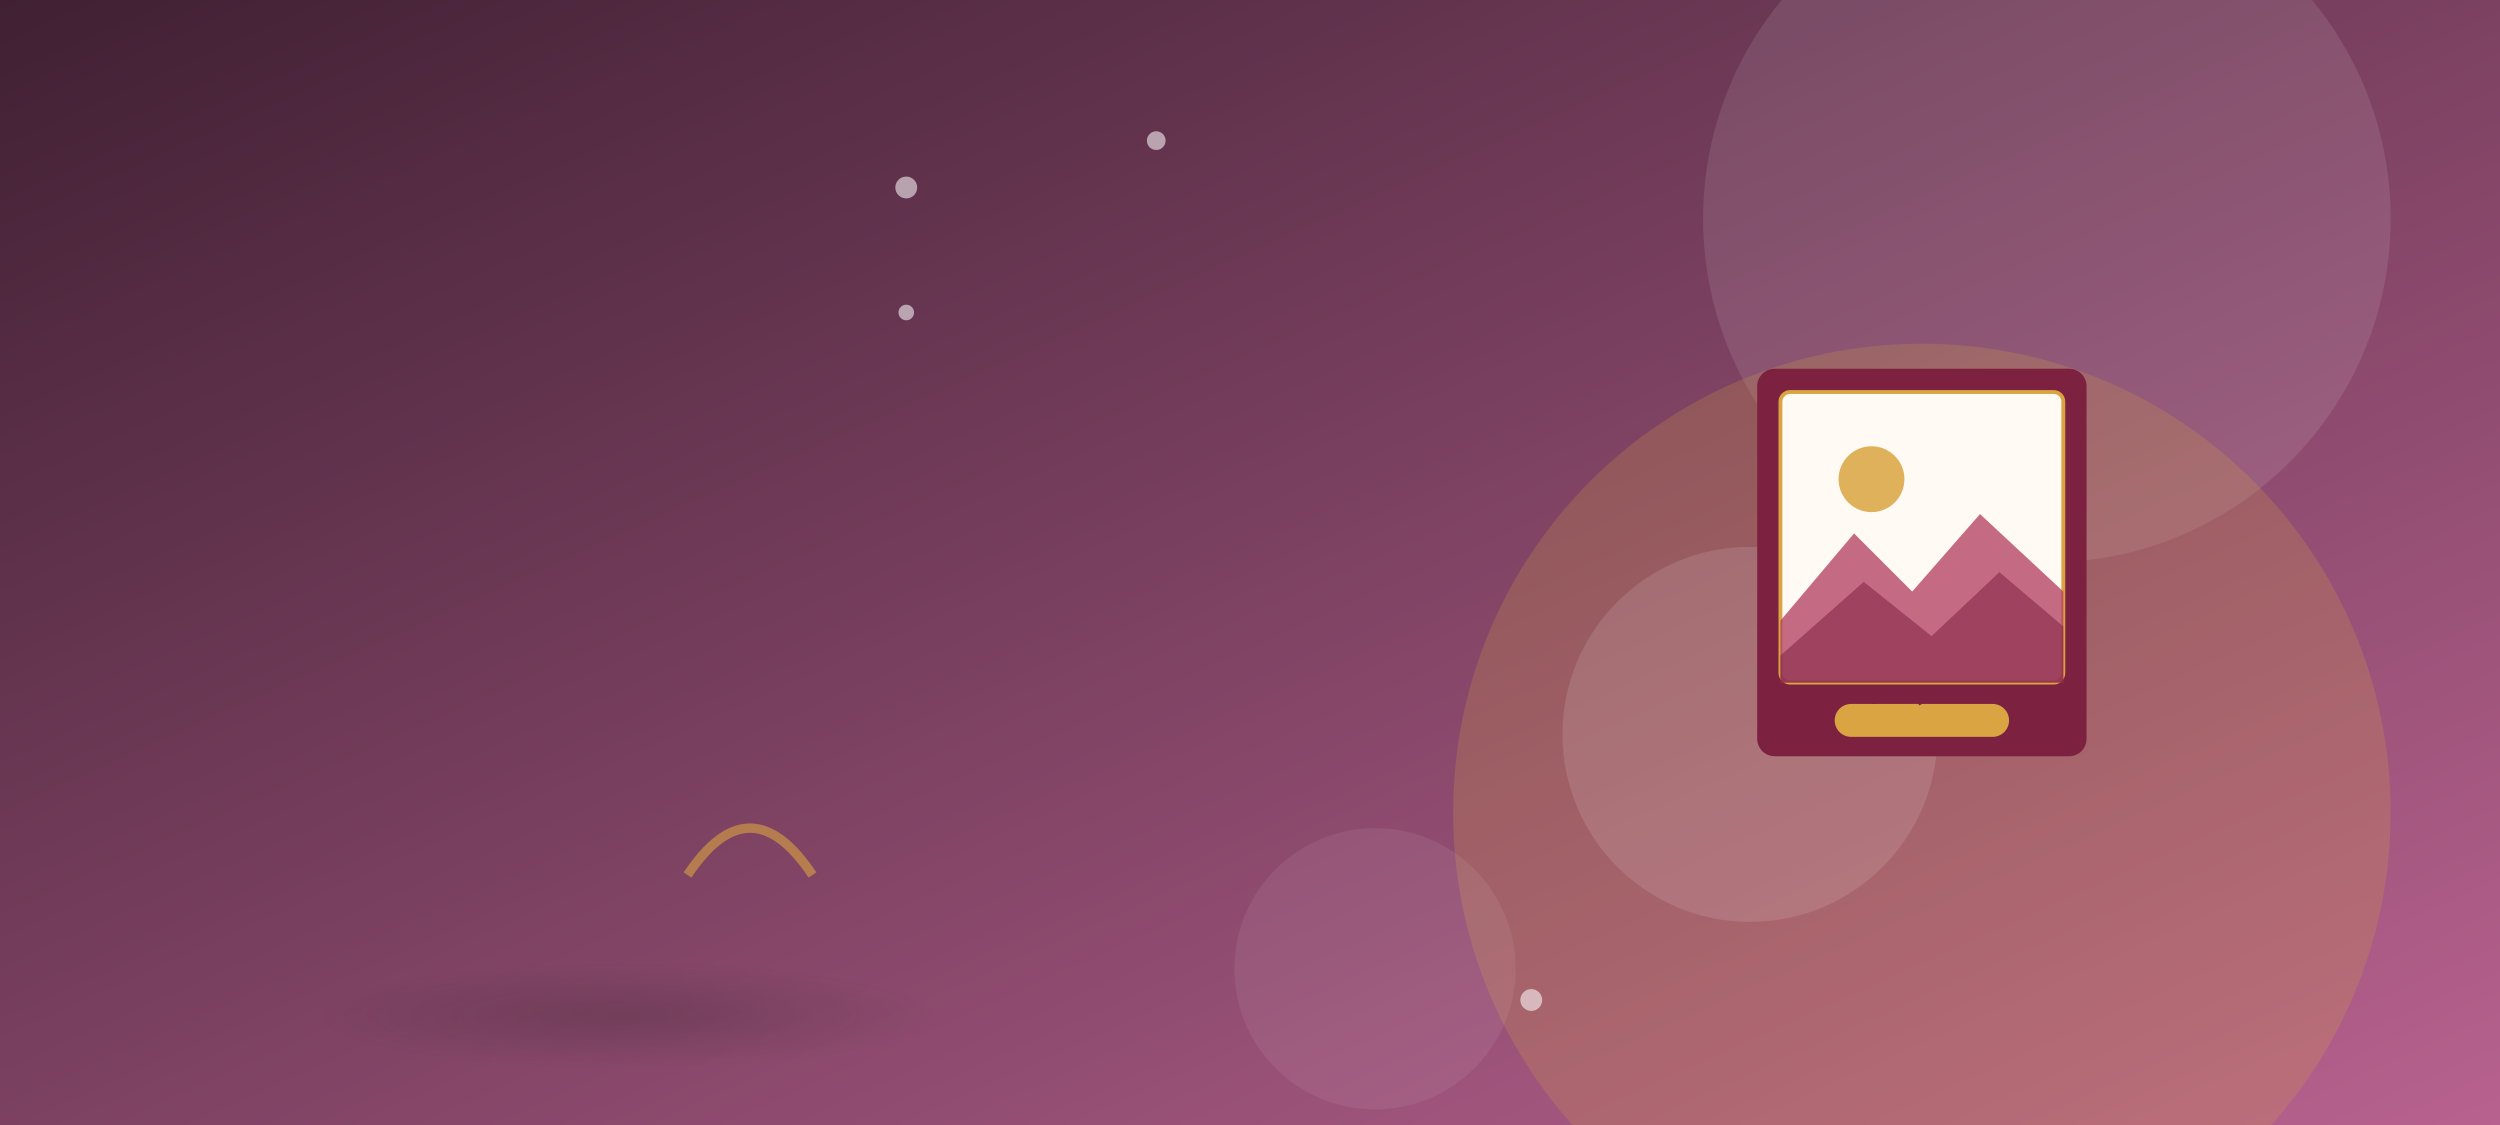
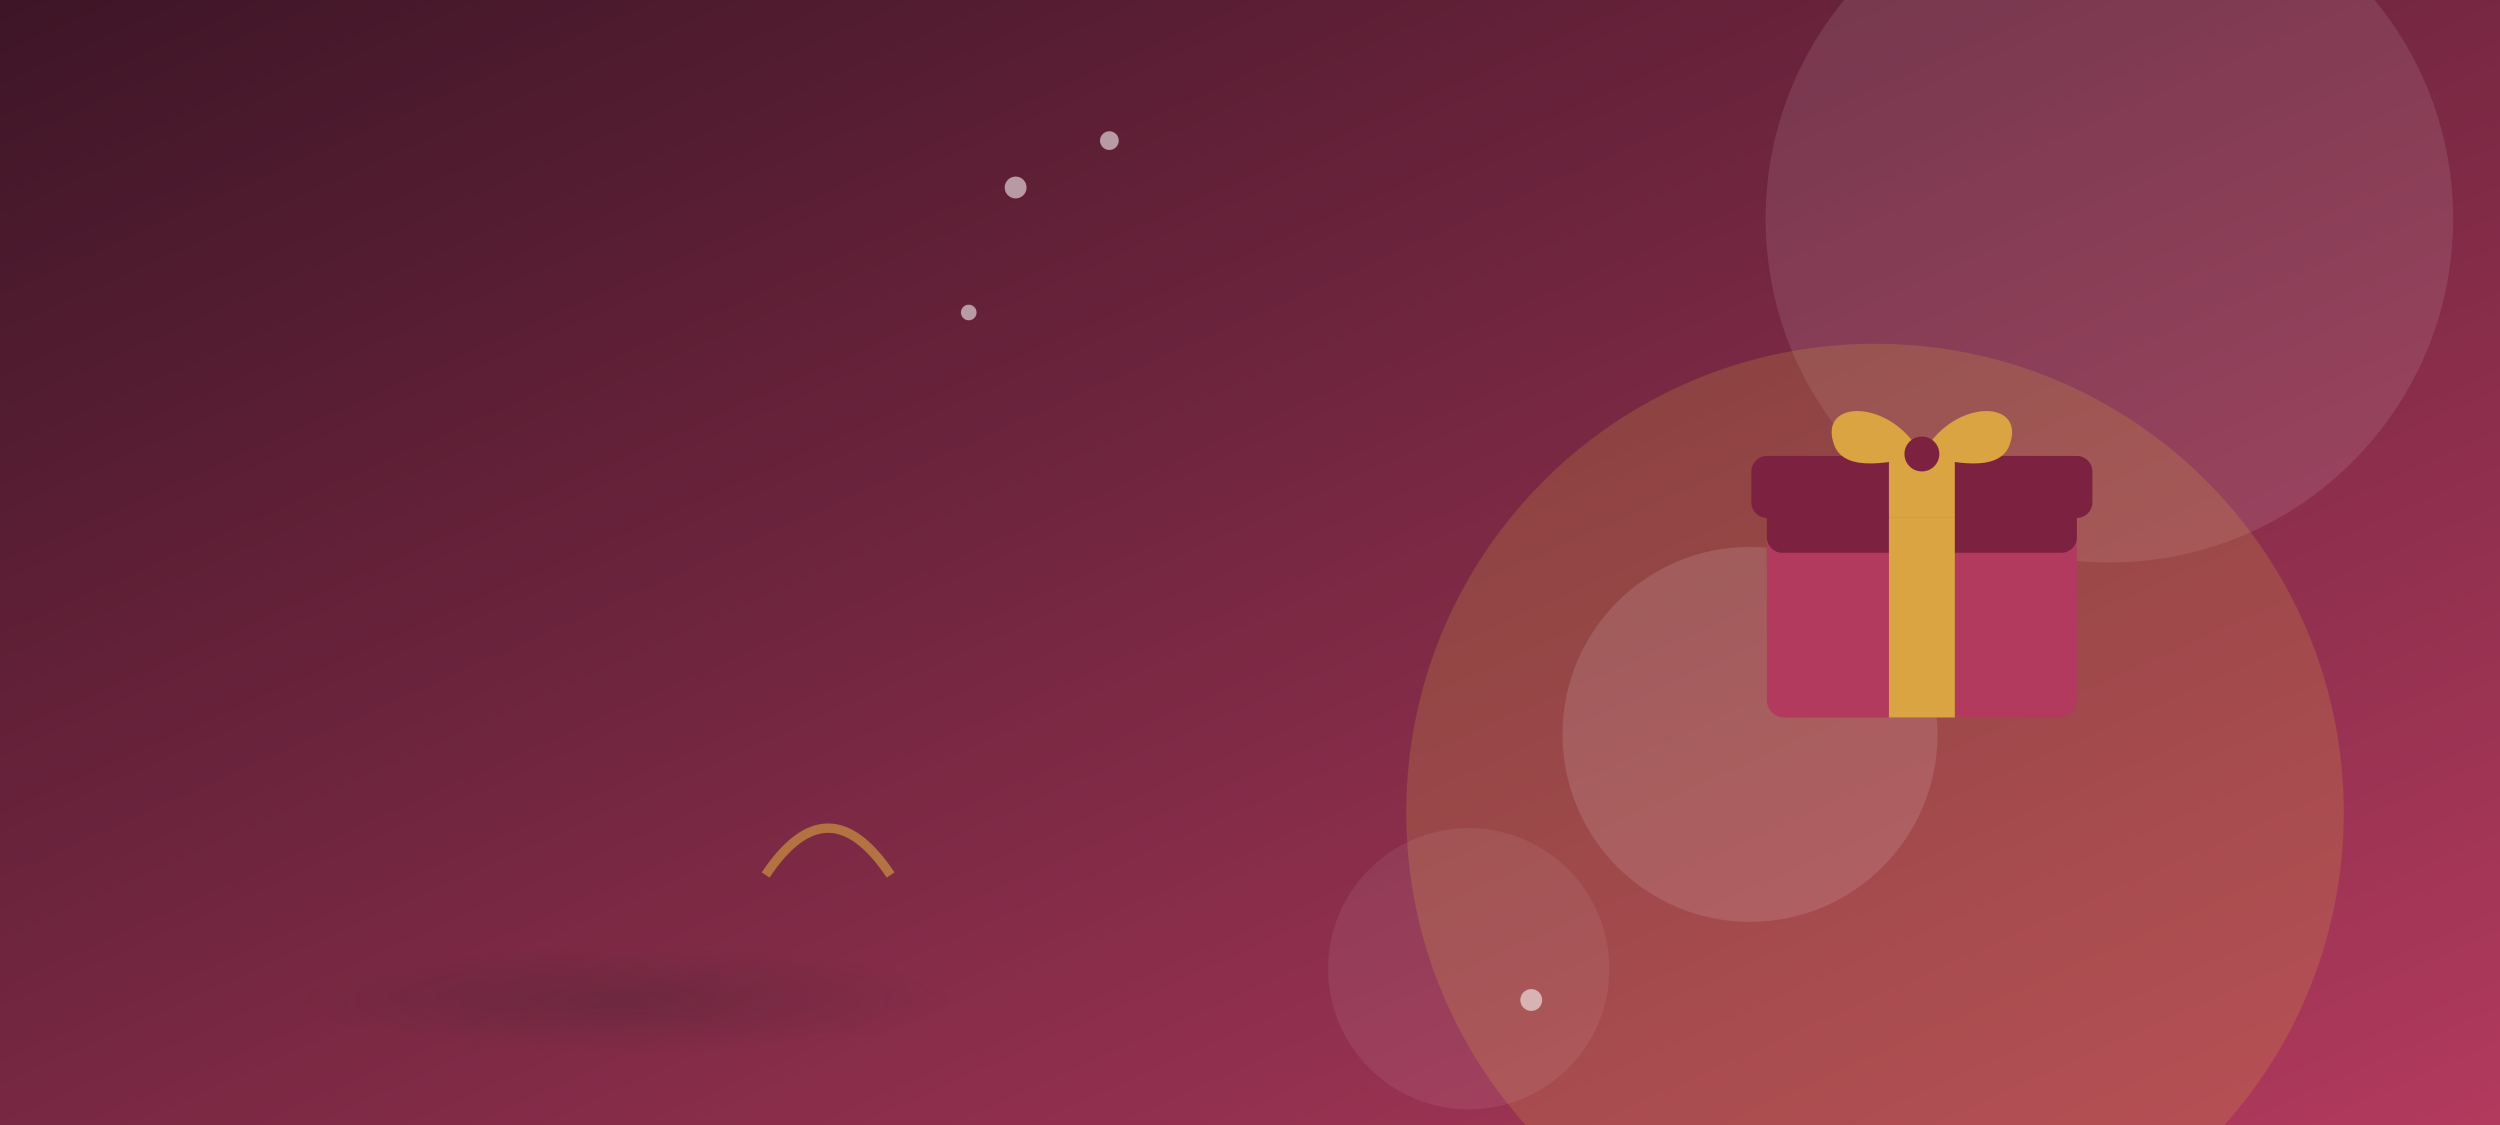
<svg xmlns="http://www.w3.org/2000/svg" width="1600" height="720" viewBox="0 0 1600 720">
  <defs>
-     <linearGradient id="gvuubhn" x1="0" y1="0" x2="1" y2="1">
-       <stop offset="0" stop-color="#402033" />
-       <stop offset="1" stop-color="#b8628f" />
+     <linearGradient id="gc49n4q" x1="0" y1="0" x2="1" y2="1">
+       <stop offset="0" stop-color="#3d1526" />
+       <stop offset="1" stop-color="#b23a5e" />
    </linearGradient>
-     <radialGradient id="gvuubhns" cx="0.5" cy="0.92" r="0.5">
+     <radialGradient id="gc49n4qs" cx="0.5" cy="0.92" r="0.5">
      <stop offset="0" stop-color="rgba(44,33,38,0.20)" />
      <stop offset="1" stop-color="rgba(44,33,38,0)" />
    </radialGradient>
  </defs>
-   <rect width="1600" height="720" fill="url(#gvuubhn)" />
-   <circle cx="1310" cy="140" r="220" fill="rgba(255,255,255,0.10)" />
-   <circle cx="1230" cy="520" r="300" fill="rgba(217,164,65,0.22)" />
+   <rect width="1600" height="720" fill="url(#gc49n4q)" />
+   <circle cx="1350" cy="140" r="220" fill="rgba(255,255,255,0.10)" />
+   <circle cx="1200" cy="520" r="300" fill="rgba(217,164,65,0.22)" />
  <circle cx="1120" cy="470" r="120" fill="rgba(255,255,255,0.12)" />
-   <circle cx="880" cy="620" r="90" fill="rgba(255,255,255,0.07)" />
+   <circle cx="940" cy="620" r="90" fill="rgba(255,255,255,0.07)" />
  <defs>
    <radialGradient id="shadow" cx="0.5" cy="0.5" r="0.5">
      <stop offset="0" stop-color="rgba(44,33,38,0.22)" />
      <stop offset="1" stop-color="rgba(44,33,38,0)" />
    </radialGradient>
  </defs>
-   <ellipse cx="400" cy="650" rx="200" ry="34" fill="url(#shadow)" />
+   <ellipse cx="400" cy="640" rx="210" ry="34" fill="url(#shadow)" />
  <g transform="translate(1230 360) scale(0.62)">
-     <rect x="-170" y="-200" width="340" height="400" rx="18" fill="#7d2141" />
-     <rect x="-146" y="-176" width="292" height="300" rx="10" fill="#fffaf3" />
-     <rect x="-146" y="-176" width="292" height="300" rx="10" fill="none" stroke="#d9a441" stroke-width="4" />
-     <circle cx="-52" cy="-86" r="34" fill="#d9a441" opacity="0.85" />
-     <path d="M-146 60 L -70 -30 L -10 30 L 60 -50 L 146 30 L 146 124 L -146 124 Z" fill="#b23a5e" opacity="0.75" />
-     <path d="M-146 96 L -60 20 L 10 76 L 80 10 L 146 66 L 146 124 L -146 124 Z" fill="#7d2141" opacity="0.55" />
-     <rect x="-90" y="146" width="180" height="34" rx="17" fill="#d9a441" />
-     <path d="M0 146 c -14 -22 -50 -22 -50 0" fill="none" stroke="#7d2141" stroke-width="6" />
+     <rect x="-160" y="-70" width="320" height="230" rx="18" fill="#b23a5e" />
+     <rect x="-160" y="-70" width="320" height="60" rx="16" fill="#7d2141" />
+     <rect x="-34" y="-70" width="68" height="230" fill="#d9a441" />
+     <rect x="-176" y="-110" width="352" height="64" rx="16" fill="#7d2141" />
+     <rect x="-34" y="-110" width="68" height="64" fill="#d9a441" />
+     <path d="M0 -110 C -30 -170 -110 -170 -90 -120 C -78 -92 -30 -104 0 -110 Z" fill="#d9a441" />
+     <path d="M0 -110 C 30 -170 110 -170 90 -120 C 78 -92 30 -104 0 -110 Z" fill="#d9a441" />
+     <circle cx="0" cy="-112" r="18" fill="#7d2141" />
  </g>
  <g fill="rgba(255,255,255,0.55)">
-     <circle cx="580" cy="120" r="7" />
-     <circle cx="580" cy="200" r="5" />
-     <circle cx="740" cy="90" r="6" />
+     <circle cx="650" cy="120" r="7" />
+     <circle cx="620" cy="200" r="5" />
+     <circle cx="710" cy="90" r="6" />
    <circle cx="980" cy="640" r="7" />
  </g>
-   <path d="M440 560 q40 -60 80 0" stroke="rgba(217,164,65,0.6)" stroke-width="6" fill="none" />
+   <path d="M490 560 q40 -60 80 0" stroke="rgba(217,164,65,0.6)" stroke-width="6" fill="none" />
</svg>
